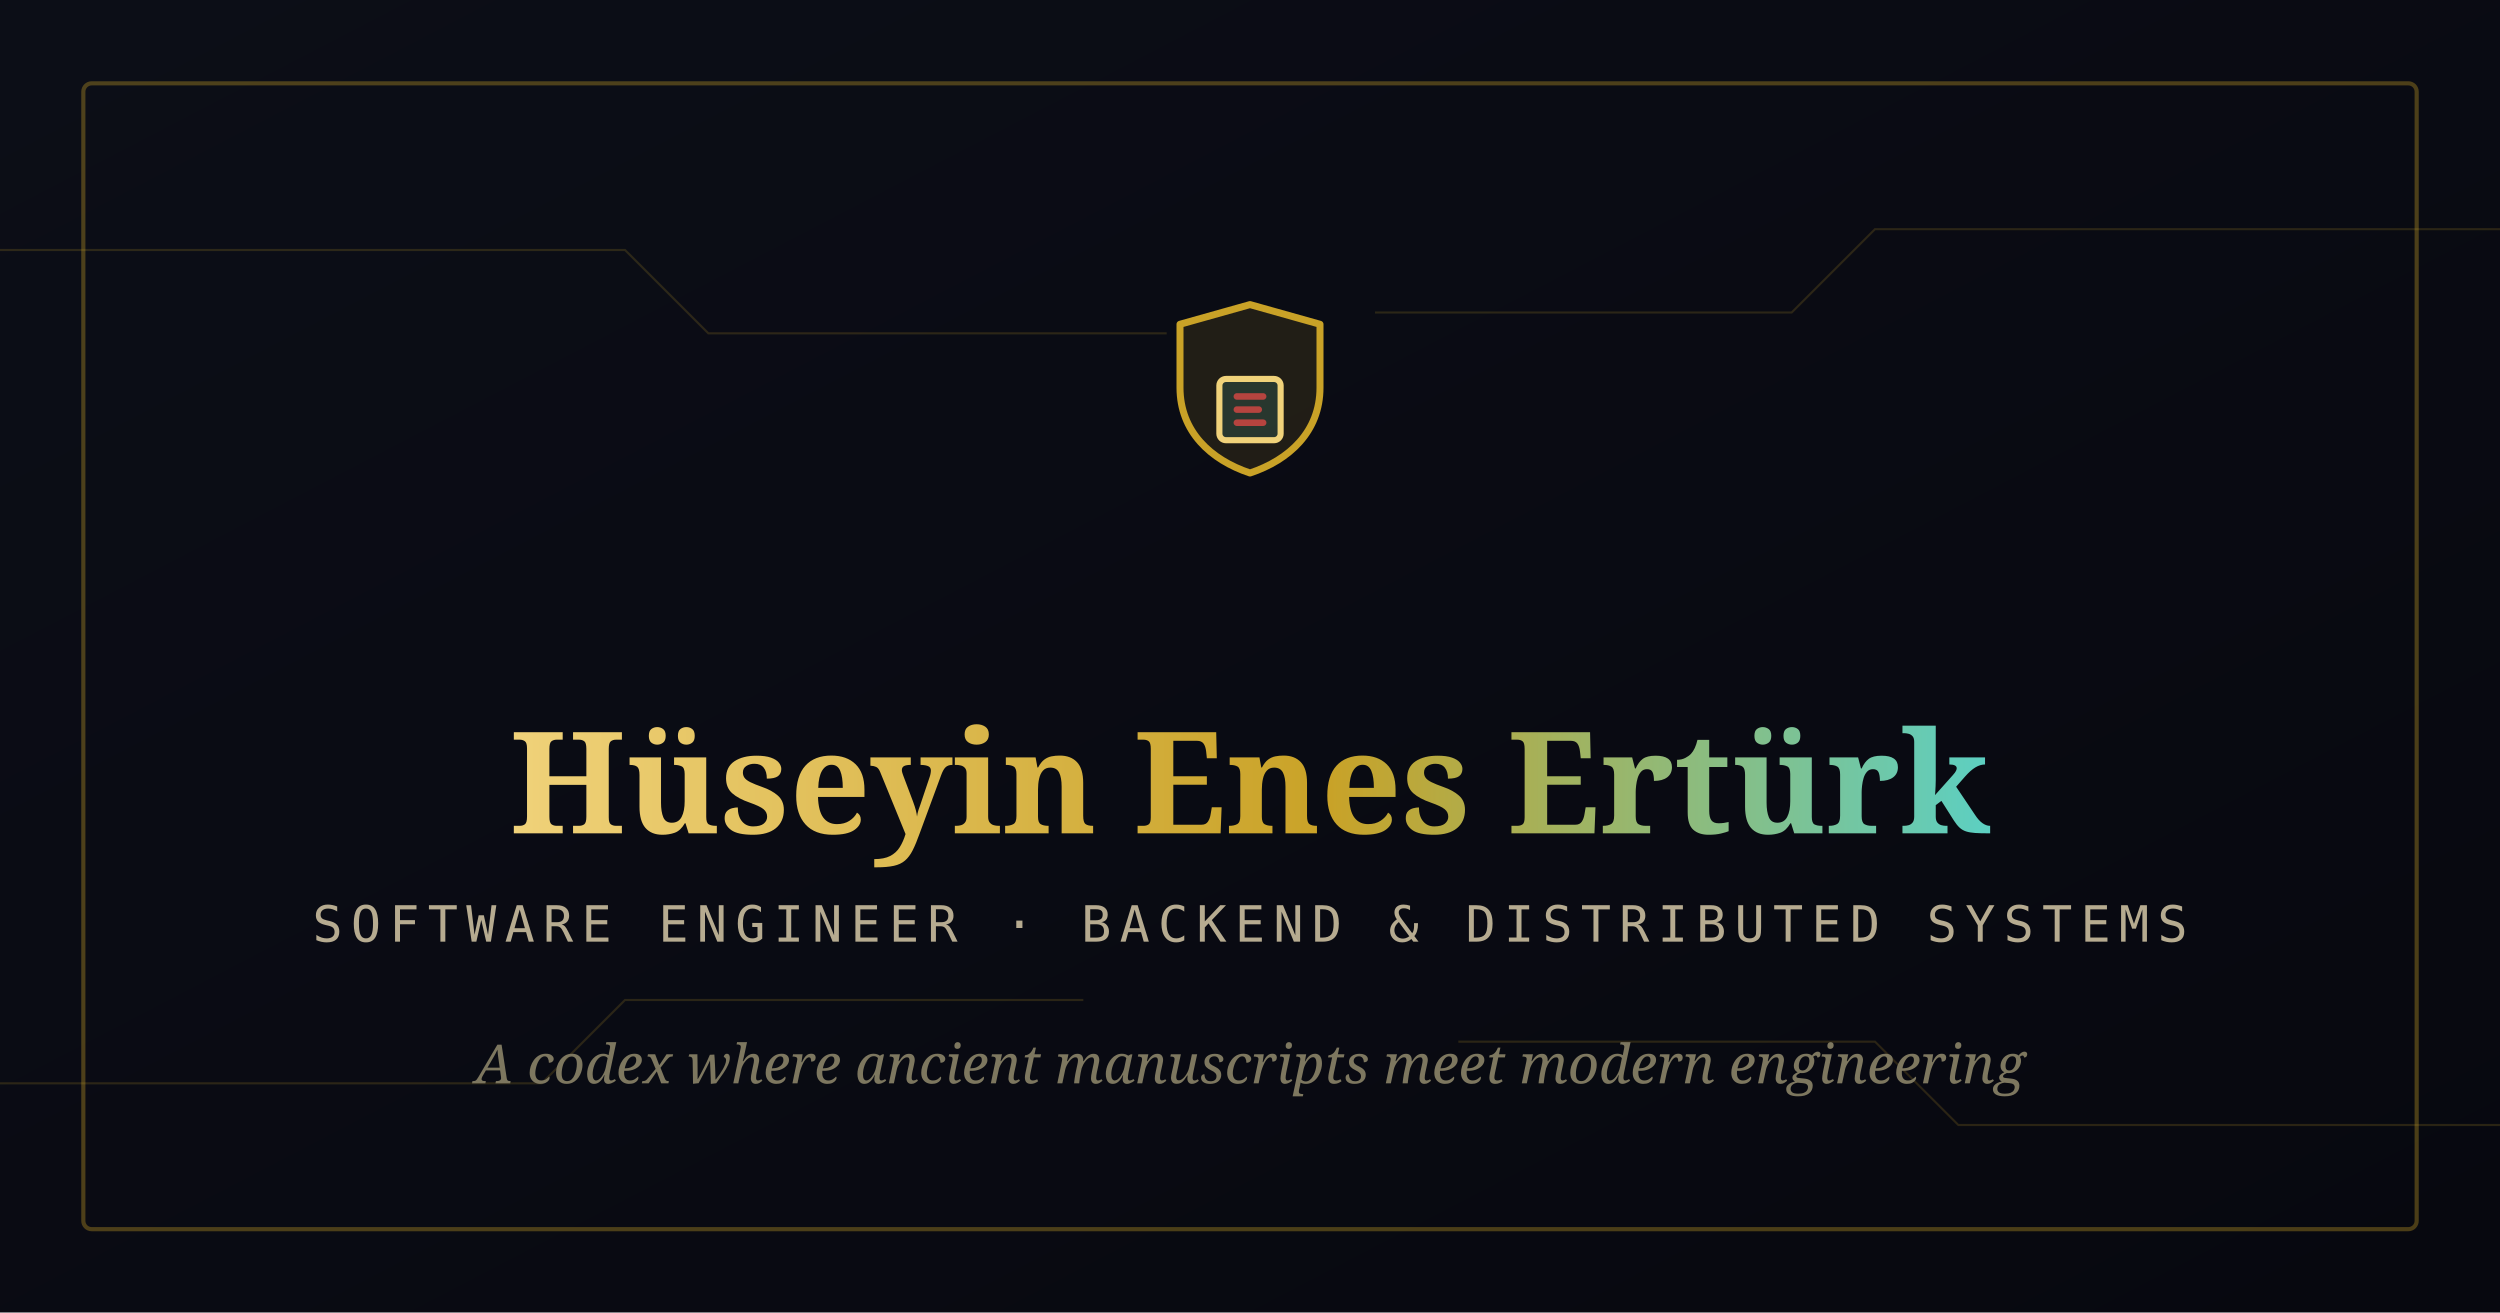
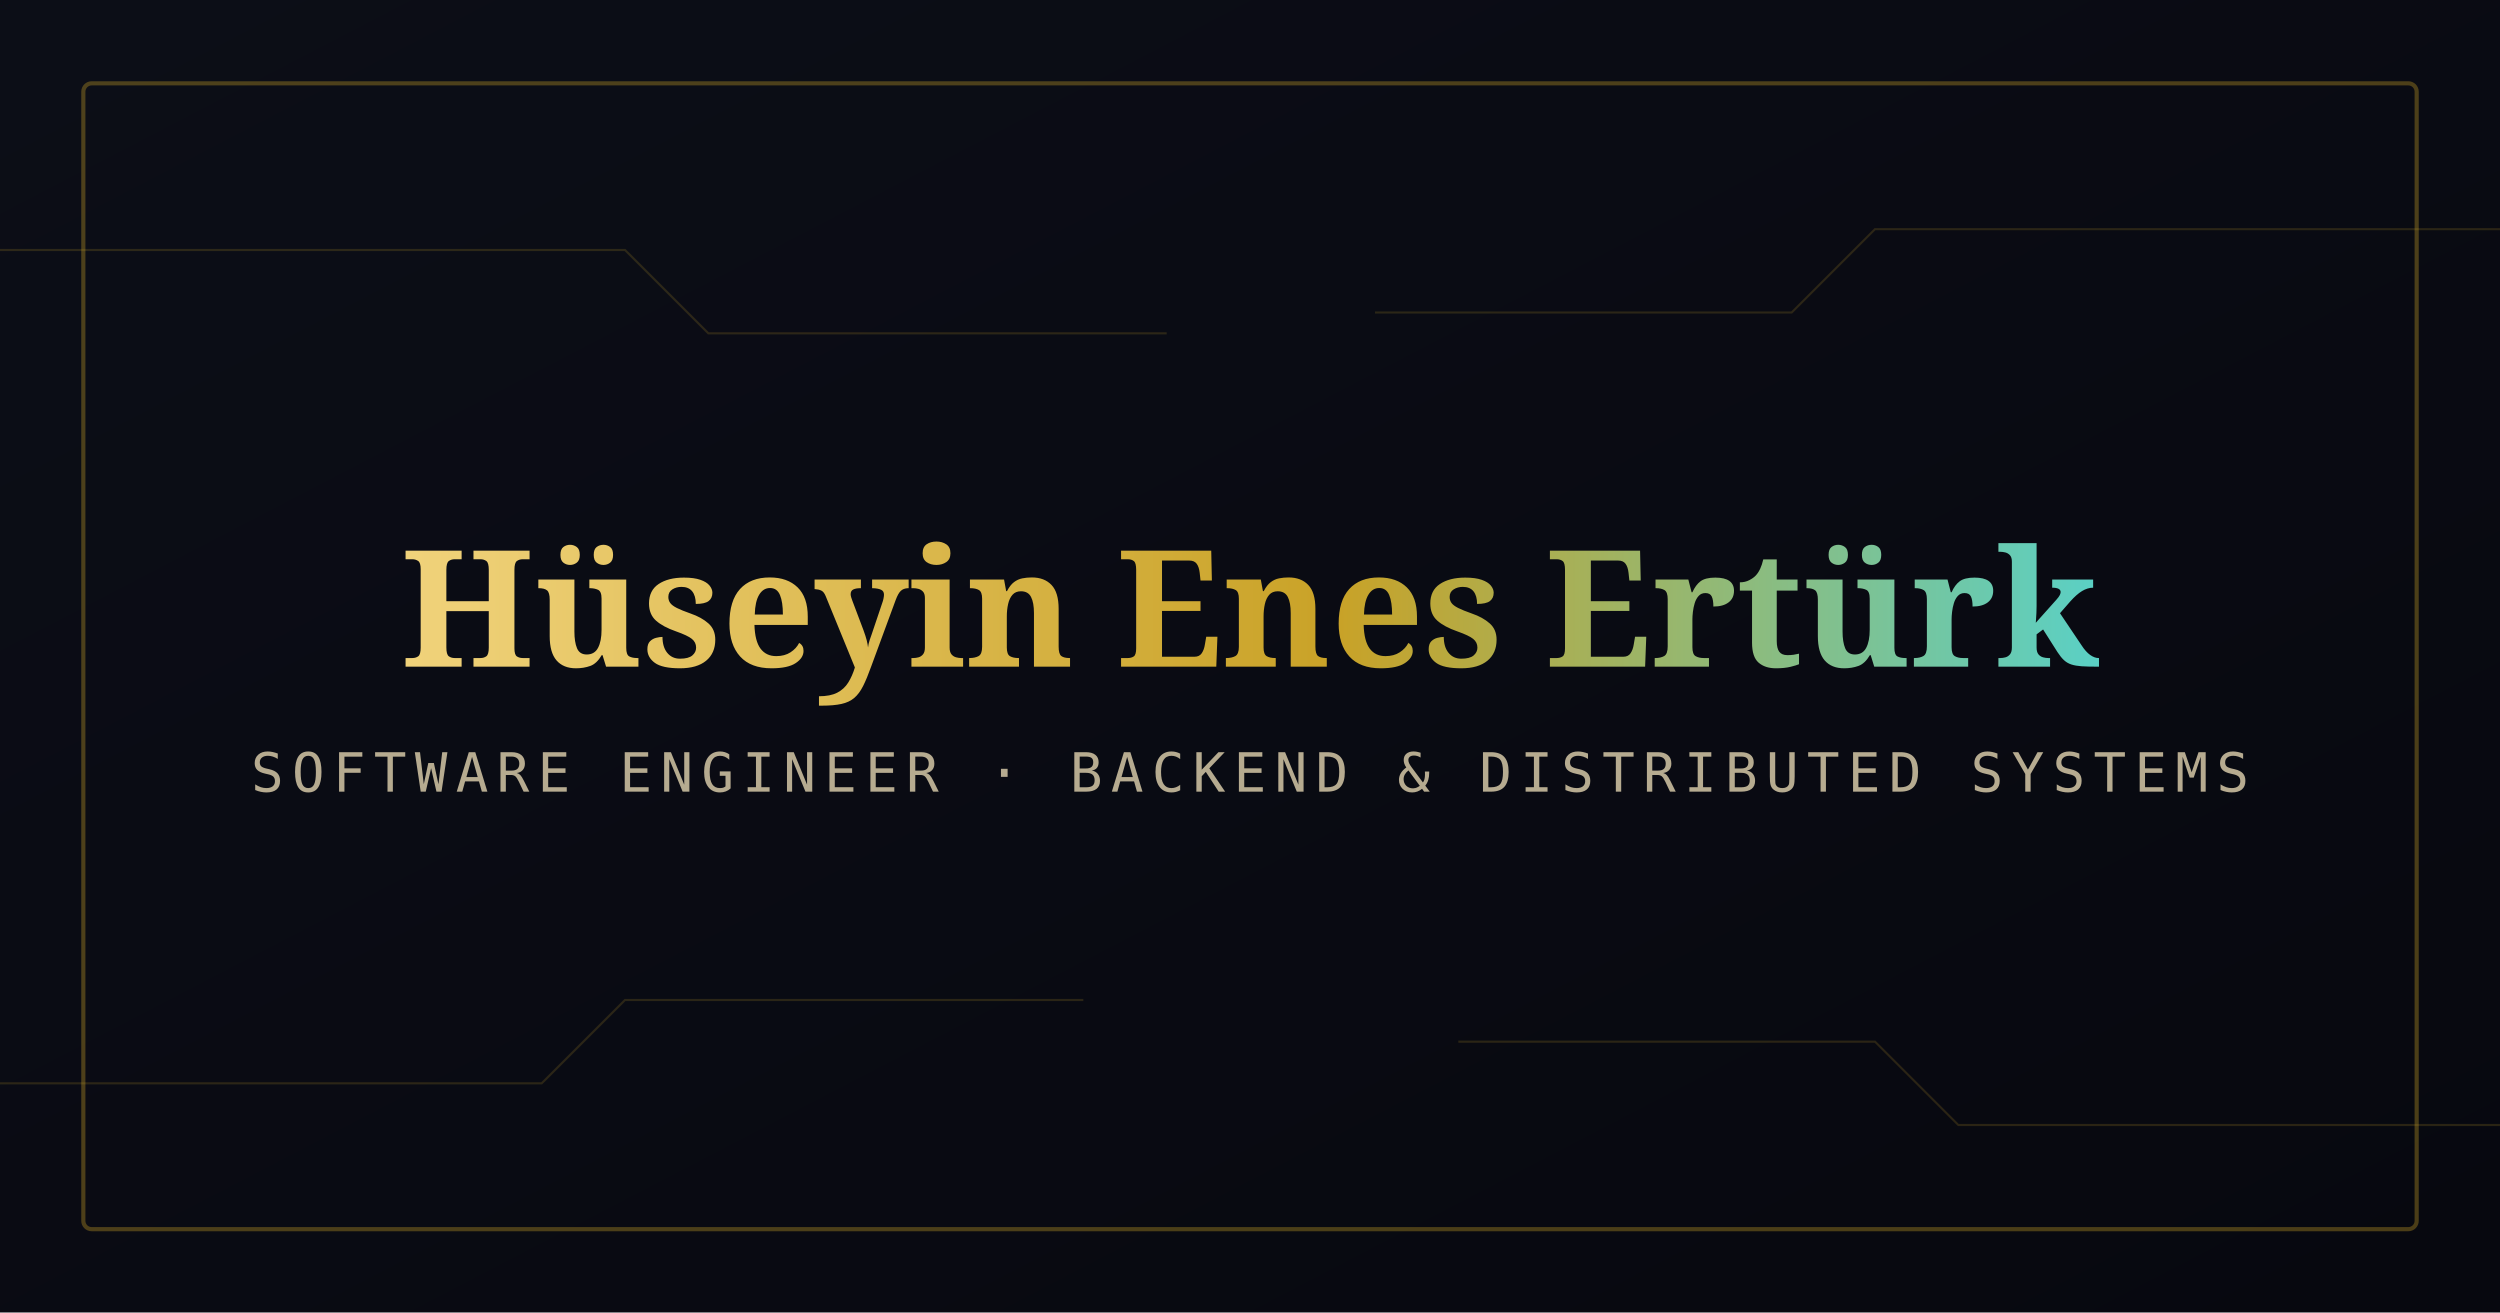
<svg xmlns="http://www.w3.org/2000/svg" viewBox="0 0 1200 630" width="1200" height="630">
  <defs>
    <linearGradient id="bg" x1="0" y1="0" x2="1" y2="1">
      <stop offset="0%" stop-color="#0c0e17" />
      <stop offset="100%" stop-color="#07080f" />
    </linearGradient>
    <linearGradient id="gold" x1="0" y1="0" x2="1" y2="0">
      <stop offset="0%" stop-color="#f0d27a" />
      <stop offset="55%" stop-color="#c9a227" />
      <stop offset="100%" stop-color="#5bd0c4" />
    </linearGradient>
  </defs>
  <rect width="1200" height="630" fill="url(#bg)" />
  <g stroke="#c9a227" stroke-width="1" opacity="0.18" fill="none">
    <path d="M0 120 H300 L340 160 H560" />
    <path d="M1200 110 H900 L860 150 H660" />
    <path d="M0 520 H260 L300 480 H520" />
    <path d="M1200 540 H940 L900 500 H700" />
  </g>
  <rect x="40" y="40" width="1120" height="550" fill="none" stroke="#c9a227" stroke-opacity="0.35" stroke-width="2" rx="4" />
-   <g transform="translate(600,205) scale(2.1)">
-     <path d="M0 -28 L16 -23.5 V-9 C16 1 9 7.5 0 10.5 C-9 7.5 -16 1 -16 -9 V-23.5 Z" fill="rgba(201,162,39,0.12)" stroke="#c9a227" stroke-width="1.6" stroke-linejoin="round" />
-     <rect x="-7" y="-11" width="14" height="14" rx="1.5" fill="rgba(91,208,196,0.14)" stroke="#f0d27a" stroke-width="1.4" />
-     <path d="M-3 -7 H3 M-3 -4 H2 M-3 -1 H3" stroke="#b6443f" stroke-width="1.5" stroke-linecap="round" />
-   </g>
-   <text x="600" y="400" text-anchor="middle" font-family="Georgia, serif" font-size="68" font-weight="700" fill="url(#gold)">Hüseyin Enes Ertürk</text>
-   <text x="600" y="452" text-anchor="middle" font-family="monospace" font-size="24" letter-spacing="4" fill="#b6ab90">SOFTWARE ENGINEER · BACKEND &amp; DISTRIBUTED SYSTEMS</text>
-   <text x="600" y="520" text-anchor="middle" font-family="Georgia, serif" font-size="26" font-style="italic" fill="#7d775f">A codex where ancient manuscripts meet modern engineering</text>
+   <text x="600" y="320" text-anchor="middle" font-family="Georgia, serif" font-size="78" font-weight="700" fill="url(#gold)">Hüseyin Enes Ertürk</text>
+   <text x="600" y="380" text-anchor="middle" font-family="monospace" font-size="26" letter-spacing="4" fill="#b6ab90">SOFTWARE ENGINEER · BACKEND &amp; DISTRIBUTED SYSTEMS</text>
</svg>
